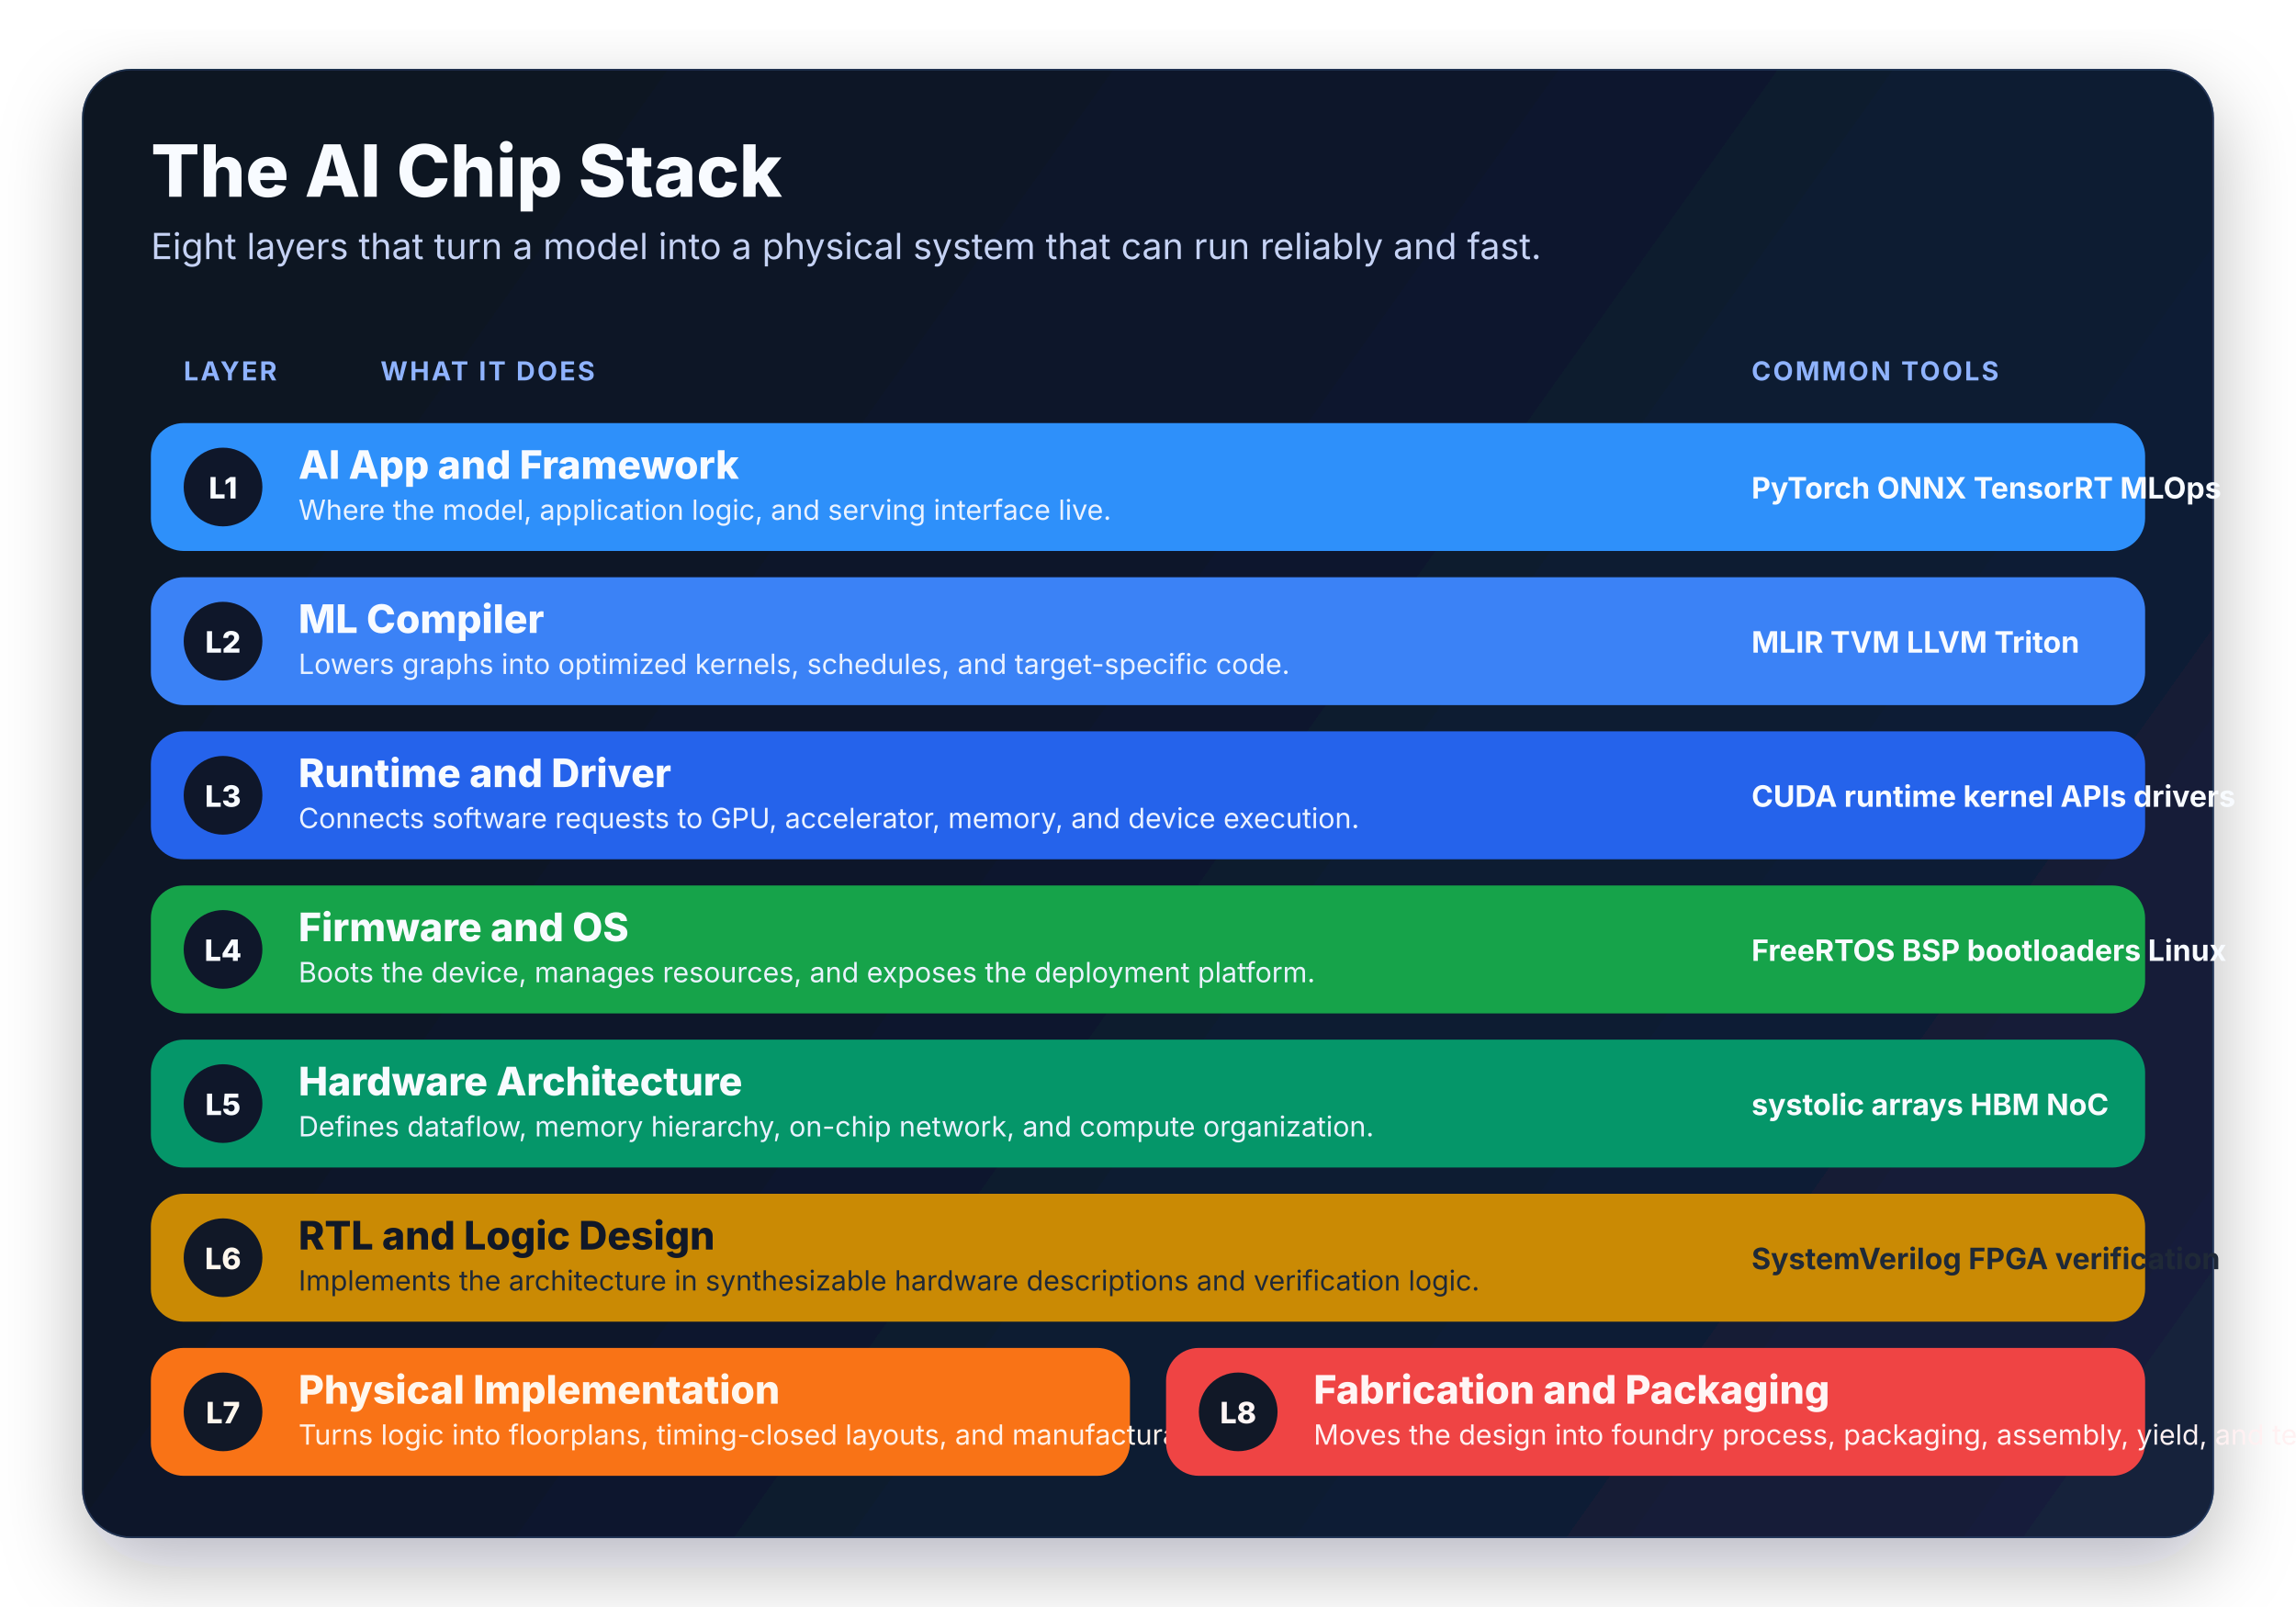
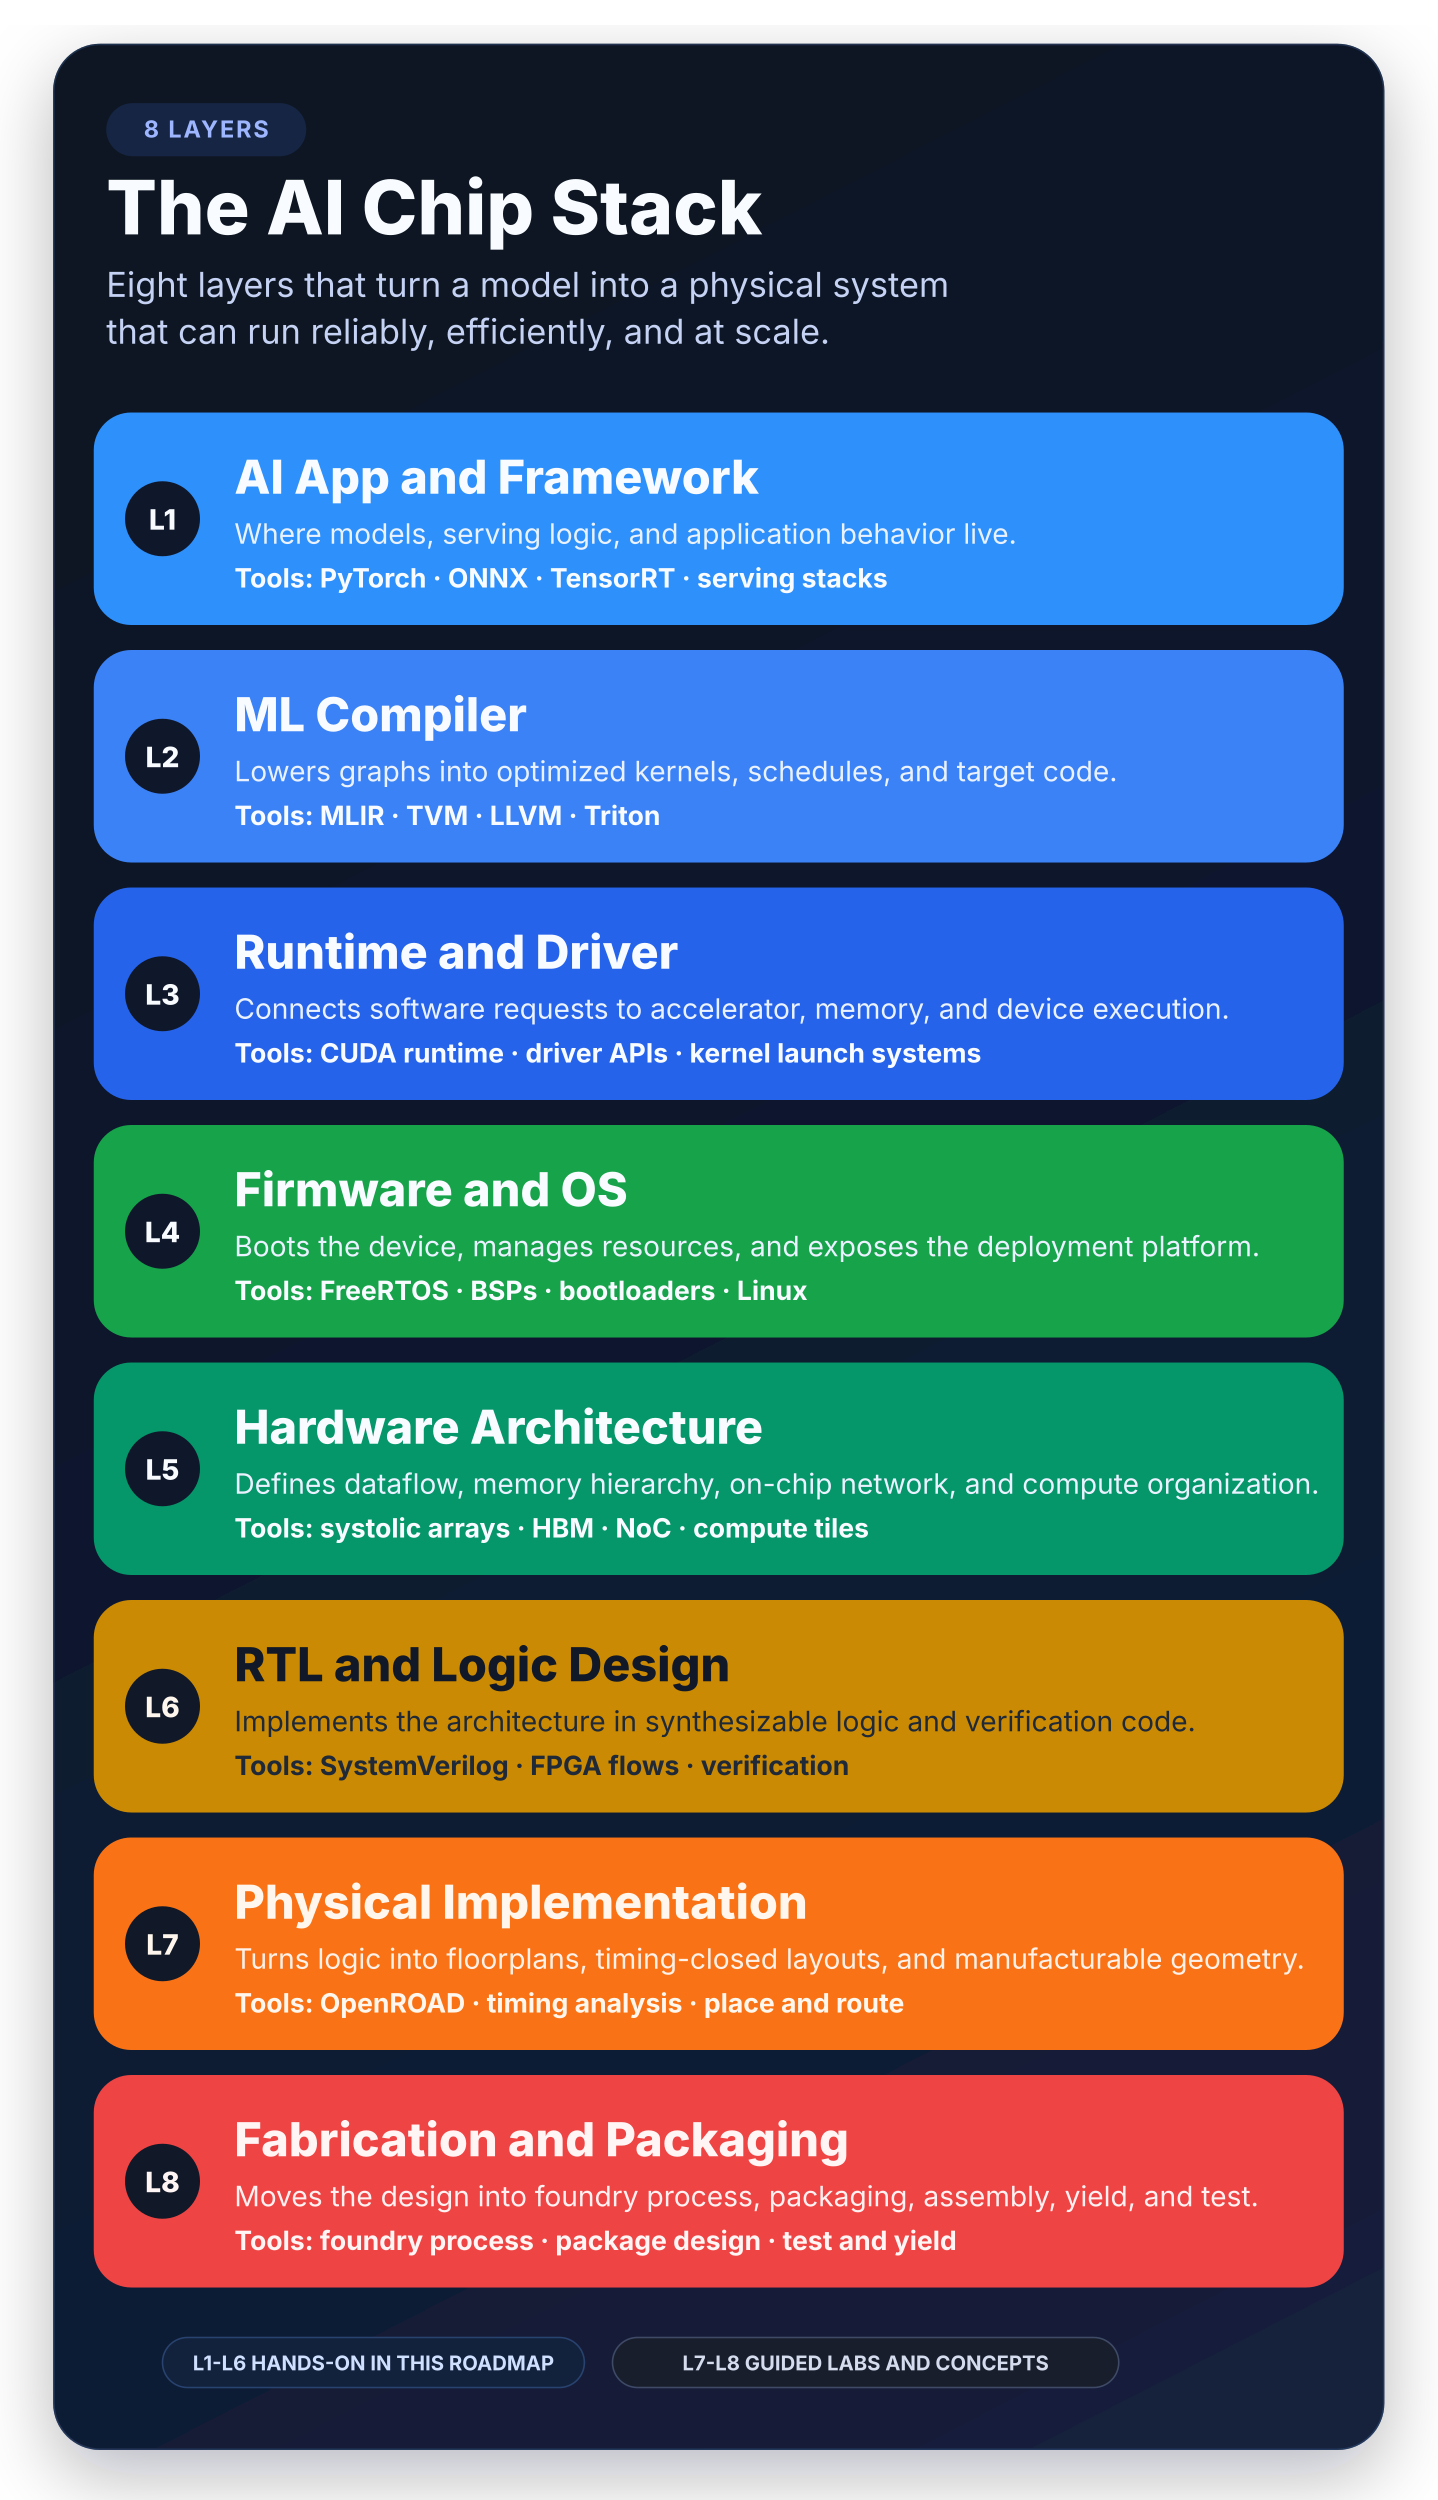
- <svg xmlns="http://www.w3.org/2000/svg" width="1400" height="980" viewBox="0 0 1400 980" fill="none">
+ <svg xmlns="http://www.w3.org/2000/svg" width="920" height="1600" viewBox="0 0 920 1600" fill="none">
  <defs>
-     <linearGradient id="bg" x1="92" y1="56" x2="1310" y2="922" gradientUnits="userSpaceOnUse">
+     <linearGradient id="bg" x1="76" y1="42" x2="844" y2="1540" gradientUnits="userSpaceOnUse">
      <stop stop-color="#0B1220" />
      <stop offset="1" stop-color="#13203B" />
    </linearGradient>
-     <filter id="shadow" x="0" y="0" width="1400" height="980" filterUnits="userSpaceOnUse" color-interpolation-filters="sRGB">
-       <feDropShadow dx="0" dy="18" stdDeviation="24" flood-color="#020817" flood-opacity="0.28" />
+     <filter id="shadow" x="0" y="0" width="920" height="1600" filterUnits="userSpaceOnUse" color-interpolation-filters="sRGB">
+       <feDropShadow dx="0" dy="16" stdDeviation="24" flood-color="#020817" flood-opacity="0.28" />
    </filter>
  </defs>
  <g filter="url(#shadow)">
-     <rect x="50" y="42" width="1300" height="896" rx="30" fill="url(#bg)" />
-     <rect x="50.5" y="42.5" width="1299" height="895" rx="29.5" stroke="#35507D" stroke-opacity="0.5" />
+     <rect x="34" y="28" width="852" height="1540" rx="30" fill="url(#bg)" />
+     <rect x="34.5" y="28.5" width="851" height="1539" rx="29.5" stroke="#35507D" stroke-opacity="0.5" />
  </g>
-   <text x="92" y="120" fill="#F8FBFF" font-family="Inter, Arial, sans-serif" font-size="44" font-weight="800">The AI Chip Stack</text>
-   <text x="92" y="158" fill="#C5D2F4" font-family="Inter, Arial, sans-serif" font-size="22">Eight layers that turn a model into a physical system that can run reliably and fast.</text>
-   <text x="112" y="232" fill="#8FB3FF" font-family="Inter, Arial, sans-serif" font-size="16" font-weight="700" letter-spacing="0.08em">LAYER</text>
-   <text x="232" y="232" fill="#8FB3FF" font-family="Inter, Arial, sans-serif" font-size="16" font-weight="700" letter-spacing="0.08em">WHAT IT DOES</text>
-   <text x="1068" y="232" fill="#8FB3FF" font-family="Inter, Arial, sans-serif" font-size="16" font-weight="700" letter-spacing="0.08em">COMMON TOOLS</text>
-   <rect x="92" y="258" width="1216" height="78" rx="20" fill="#2E90FA" />
-   <circle cx="136" cy="297" r="24" fill="#0F172A" />
-   <text x="136" y="304" text-anchor="middle" fill="#F8FBFF" font-family="Inter, Arial, sans-serif" font-size="18" font-weight="800">L1</text>
-   <text x="182" y="292" fill="#F8FBFF" font-family="Inter, Arial, sans-serif" font-size="24" font-weight="800">AI App and Framework</text>
-   <text x="182" y="317" fill="#EAF2FF" font-family="Inter, Arial, sans-serif" font-size="17">Where the model, application logic, and serving interface live.</text>
-   <text x="1068" y="304" fill="#F8FBFF" font-family="Inter, Arial, sans-serif" font-size="18" font-weight="700">PyTorch  ONNX  TensorRT  MLOps</text>
-   <rect x="92" y="352" width="1216" height="78" rx="20" fill="#3B82F6" />
-   <circle cx="136" cy="391" r="24" fill="#0F172A" />
-   <text x="136" y="398" text-anchor="middle" fill="#F8FBFF" font-family="Inter, Arial, sans-serif" font-size="18" font-weight="800">L2</text>
-   <text x="182" y="386" fill="#F8FBFF" font-family="Inter, Arial, sans-serif" font-size="24" font-weight="800">ML Compiler</text>
-   <text x="182" y="411" fill="#EAF2FF" font-family="Inter, Arial, sans-serif" font-size="17">Lowers graphs into optimized kernels, schedules, and target-specific code.</text>
-   <text x="1068" y="398" fill="#F8FBFF" font-family="Inter, Arial, sans-serif" font-size="18" font-weight="700">MLIR  TVM  LLVM  Triton</text>
-   <rect x="92" y="446" width="1216" height="78" rx="20" fill="#2563EB" />
-   <circle cx="136" cy="485" r="24" fill="#0F172A" />
-   <text x="136" y="492" text-anchor="middle" fill="#F8FBFF" font-family="Inter, Arial, sans-serif" font-size="18" font-weight="800">L3</text>
-   <text x="182" y="480" fill="#F8FBFF" font-family="Inter, Arial, sans-serif" font-size="24" font-weight="800">Runtime and Driver</text>
-   <text x="182" y="505" fill="#EAF2FF" font-family="Inter, Arial, sans-serif" font-size="17">Connects software requests to GPU, accelerator, memory, and device execution.</text>
-   <text x="1068" y="492" fill="#F8FBFF" font-family="Inter, Arial, sans-serif" font-size="18" font-weight="700">CUDA runtime  kernel APIs  drivers</text>
-   <rect x="92" y="540" width="1216" height="78" rx="20" fill="#16A34A" />
-   <circle cx="136" cy="579" r="24" fill="#0F172A" />
-   <text x="136" y="586" text-anchor="middle" fill="#F8FBFF" font-family="Inter, Arial, sans-serif" font-size="18" font-weight="800">L4</text>
-   <text x="182" y="574" fill="#F8FBFF" font-family="Inter, Arial, sans-serif" font-size="24" font-weight="800">Firmware and OS</text>
-   <text x="182" y="599" fill="#EAF2FF" font-family="Inter, Arial, sans-serif" font-size="17">Boots the device, manages resources, and exposes the deployment platform.</text>
-   <text x="1068" y="586" fill="#F8FBFF" font-family="Inter, Arial, sans-serif" font-size="18" font-weight="700">FreeRTOS  BSP  bootloaders  Linux</text>
-   <rect x="92" y="634" width="1216" height="78" rx="20" fill="#059669" />
-   <circle cx="136" cy="673" r="24" fill="#0F172A" />
-   <text x="136" y="680" text-anchor="middle" fill="#F8FBFF" font-family="Inter, Arial, sans-serif" font-size="18" font-weight="800">L5</text>
-   <text x="182" y="668" fill="#F8FBFF" font-family="Inter, Arial, sans-serif" font-size="24" font-weight="800">Hardware Architecture</text>
-   <text x="182" y="693" fill="#EAF2FF" font-family="Inter, Arial, sans-serif" font-size="17">Defines dataflow, memory hierarchy, on-chip network, and compute organization.</text>
-   <text x="1068" y="680" fill="#F8FBFF" font-family="Inter, Arial, sans-serif" font-size="18" font-weight="700">systolic arrays  HBM  NoC</text>
-   <rect x="92" y="728" width="1216" height="78" rx="20" fill="#CA8A04" />
-   <circle cx="136" cy="767" r="24" fill="#111827" />
-   <text x="136" y="774" text-anchor="middle" fill="#FFF7ED" font-family="Inter, Arial, sans-serif" font-size="18" font-weight="800">L6</text>
-   <text x="182" y="762" fill="#111827" font-family="Inter, Arial, sans-serif" font-size="24" font-weight="800">RTL and Logic Design</text>
-   <text x="182" y="787" fill="#1F2937" font-family="Inter, Arial, sans-serif" font-size="17">Implements the architecture in synthesizable hardware descriptions and verification logic.</text>
-   <text x="1068" y="774" fill="#1F2937" font-family="Inter, Arial, sans-serif" font-size="18" font-weight="700">SystemVerilog  FPGA  verification</text>
-   <rect x="92" y="822" width="597" height="78" rx="20" fill="#F97316" />
-   <circle cx="136" cy="861" r="24" fill="#111827" />
-   <text x="136" y="868" text-anchor="middle" fill="#FFF7ED" font-family="Inter, Arial, sans-serif" font-size="18" font-weight="800">L7</text>
-   <text x="182" y="856" fill="#FFF7ED" font-family="Inter, Arial, sans-serif" font-size="24" font-weight="800">Physical Implementation</text>
-   <text x="182" y="881" fill="#FFF1E8" font-family="Inter, Arial, sans-serif" font-size="17">Turns logic into floorplans, timing-closed layouts, and manufacturable geometry.</text>
-   <rect x="711" y="822" width="597" height="78" rx="20" fill="#EF4444" />
-   <circle cx="755" cy="861" r="24" fill="#111827" />
-   <text x="755" y="868" text-anchor="middle" fill="#FFF5F5" font-family="Inter, Arial, sans-serif" font-size="18" font-weight="800">L8</text>
-   <text x="801" y="856" fill="#FFF5F5" font-family="Inter, Arial, sans-serif" font-size="24" font-weight="800">Fabrication and Packaging</text>
-   <text x="801" y="881" fill="#FFF1F2" font-family="Inter, Arial, sans-serif" font-size="17">Moves the design into foundry process, packaging, assembly, yield, and test.</text>
+   <rect x="68" y="66" width="128" height="34" rx="17" fill="#162544" />
+   <text x="132" y="88" text-anchor="middle" fill="#9DB6FF" font-family="Inter, Arial, sans-serif" font-size="15" font-weight="700" letter-spacing="0.08em">8 LAYERS</text>
+   <text x="68" y="150" fill="#F8FBFF" font-family="Inter, Arial, sans-serif" font-size="48" font-weight="800">The AI Chip Stack</text>
+   <text x="68" y="190" fill="#C5D2F4" font-family="Inter, Arial, sans-serif" font-size="22">Eight layers that turn a model into a physical system</text>
+   <text x="68" y="220" fill="#C5D2F4" font-family="Inter, Arial, sans-serif" font-size="22">that can run reliably, efficiently, and at scale.</text>
+   <rect x="60" y="264" width="800" height="136" rx="24" fill="#2E90FA" />
+   <circle cx="104" cy="332" r="24" fill="#0F172A" />
+   <text x="104" y="339" text-anchor="middle" fill="#F8FBFF" font-family="Inter, Arial, sans-serif" font-size="18" font-weight="800">L1</text>
+   <text x="150" y="316" fill="#F8FBFF" font-family="Inter, Arial, sans-serif" font-size="30" font-weight="800">AI App and Framework</text>
+   <text x="150" y="348" fill="#EAF2FF" font-family="Inter, Arial, sans-serif" font-size="18">Where models, serving logic, and application behavior live.</text>
+   <text x="150" y="376" fill="#F8FBFF" font-family="Inter, Arial, sans-serif" font-size="17" font-weight="700">Tools: PyTorch · ONNX · TensorRT · serving stacks</text>
+   <rect x="60" y="416" width="800" height="136" rx="24" fill="#3B82F6" />
+   <circle cx="104" cy="484" r="24" fill="#0F172A" />
+   <text x="104" y="491" text-anchor="middle" fill="#F8FBFF" font-family="Inter, Arial, sans-serif" font-size="18" font-weight="800">L2</text>
+   <text x="150" y="468" fill="#F8FBFF" font-family="Inter, Arial, sans-serif" font-size="30" font-weight="800">ML Compiler</text>
+   <text x="150" y="500" fill="#EAF2FF" font-family="Inter, Arial, sans-serif" font-size="18">Lowers graphs into optimized kernels, schedules, and target code.</text>
+   <text x="150" y="528" fill="#F8FBFF" font-family="Inter, Arial, sans-serif" font-size="17" font-weight="700">Tools: MLIR · TVM · LLVM · Triton</text>
+   <rect x="60" y="568" width="800" height="136" rx="24" fill="#2563EB" />
+   <circle cx="104" cy="636" r="24" fill="#0F172A" />
+   <text x="104" y="643" text-anchor="middle" fill="#F8FBFF" font-family="Inter, Arial, sans-serif" font-size="18" font-weight="800">L3</text>
+   <text x="150" y="620" fill="#F8FBFF" font-family="Inter, Arial, sans-serif" font-size="30" font-weight="800">Runtime and Driver</text>
+   <text x="150" y="652" fill="#EAF2FF" font-family="Inter, Arial, sans-serif" font-size="18">Connects software requests to accelerator, memory, and device execution.</text>
+   <text x="150" y="680" fill="#F8FBFF" font-family="Inter, Arial, sans-serif" font-size="17" font-weight="700">Tools: CUDA runtime · driver APIs · kernel launch systems</text>
+   <rect x="60" y="720" width="800" height="136" rx="24" fill="#16A34A" />
+   <circle cx="104" cy="788" r="24" fill="#0F172A" />
+   <text x="104" y="795" text-anchor="middle" fill="#F8FBFF" font-family="Inter, Arial, sans-serif" font-size="18" font-weight="800">L4</text>
+   <text x="150" y="772" fill="#F8FBFF" font-family="Inter, Arial, sans-serif" font-size="30" font-weight="800">Firmware and OS</text>
+   <text x="150" y="804" fill="#EAF2FF" font-family="Inter, Arial, sans-serif" font-size="18">Boots the device, manages resources, and exposes the deployment platform.</text>
+   <text x="150" y="832" fill="#F8FBFF" font-family="Inter, Arial, sans-serif" font-size="17" font-weight="700">Tools: FreeRTOS · BSPs · bootloaders · Linux</text>
+   <rect x="60" y="872" width="800" height="136" rx="24" fill="#059669" />
+   <circle cx="104" cy="940" r="24" fill="#0F172A" />
+   <text x="104" y="947" text-anchor="middle" fill="#F8FBFF" font-family="Inter, Arial, sans-serif" font-size="18" font-weight="800">L5</text>
+   <text x="150" y="924" fill="#F8FBFF" font-family="Inter, Arial, sans-serif" font-size="30" font-weight="800">Hardware Architecture</text>
+   <text x="150" y="956" fill="#EAF2FF" font-family="Inter, Arial, sans-serif" font-size="18">Defines dataflow, memory hierarchy, on-chip network, and compute organization.</text>
+   <text x="150" y="984" fill="#F8FBFF" font-family="Inter, Arial, sans-serif" font-size="17" font-weight="700">Tools: systolic arrays · HBM · NoC · compute tiles</text>
+   <rect x="60" y="1024" width="800" height="136" rx="24" fill="#CA8A04" />
+   <circle cx="104" cy="1092" r="24" fill="#111827" />
+   <text x="104" y="1099" text-anchor="middle" fill="#FFF7ED" font-family="Inter, Arial, sans-serif" font-size="18" font-weight="800">L6</text>
+   <text x="150" y="1076" fill="#111827" font-family="Inter, Arial, sans-serif" font-size="30" font-weight="800">RTL and Logic Design</text>
+   <text x="150" y="1108" fill="#1F2937" font-family="Inter, Arial, sans-serif" font-size="18">Implements the architecture in synthesizable logic and verification code.</text>
+   <text x="150" y="1136" fill="#1F2937" font-family="Inter, Arial, sans-serif" font-size="17" font-weight="700">Tools: SystemVerilog · FPGA flows · verification</text>
+   <rect x="60" y="1176" width="800" height="136" rx="24" fill="#F97316" />
+   <circle cx="104" cy="1244" r="24" fill="#111827" />
+   <text x="104" y="1251" text-anchor="middle" fill="#FFF7ED" font-family="Inter, Arial, sans-serif" font-size="18" font-weight="800">L7</text>
+   <text x="150" y="1228" fill="#FFF7ED" font-family="Inter, Arial, sans-serif" font-size="30" font-weight="800">Physical Implementation</text>
+   <text x="150" y="1260" fill="#FFF1E8" font-family="Inter, Arial, sans-serif" font-size="18">Turns logic into floorplans, timing-closed layouts, and manufacturable geometry.</text>
+   <text x="150" y="1288" fill="#FFF7ED" font-family="Inter, Arial, sans-serif" font-size="17" font-weight="700">Tools: OpenROAD · timing analysis · place and route</text>
+   <rect x="60" y="1328" width="800" height="136" rx="24" fill="#EF4444" />
+   <circle cx="104" cy="1396" r="24" fill="#111827" />
+   <text x="104" y="1403" text-anchor="middle" fill="#FFF5F5" font-family="Inter, Arial, sans-serif" font-size="18" font-weight="800">L8</text>
+   <text x="150" y="1380" fill="#FFF5F5" font-family="Inter, Arial, sans-serif" font-size="30" font-weight="800">Fabrication and Packaging</text>
+   <text x="150" y="1412" fill="#FFF1F2" font-family="Inter, Arial, sans-serif" font-size="18">Moves the design into foundry process, packaging, assembly, yield, and test.</text>
+   <text x="150" y="1440" fill="#FFF5F5" font-family="Inter, Arial, sans-serif" font-size="17" font-weight="700">Tools: foundry process · package design · test and yield</text>
+   <rect x="104" y="1496" width="270" height="32" rx="16" fill="#12213C" stroke="#28436F" />
+   <text x="239" y="1517" text-anchor="middle" fill="#CFE0FF" font-family="Inter, Arial, sans-serif" font-size="13" font-weight="700">L1-L6 HANDS-ON IN THIS ROADMAP</text>
+   <rect x="392" y="1496" width="324" height="32" rx="16" fill="#181E2C" stroke="#3E4A66" />
+   <text x="554" y="1517" text-anchor="middle" fill="#D5DCEE" font-family="Inter, Arial, sans-serif" font-size="13" font-weight="700">L7-L8 GUIDED LABS AND CONCEPTS</text>
</svg>
